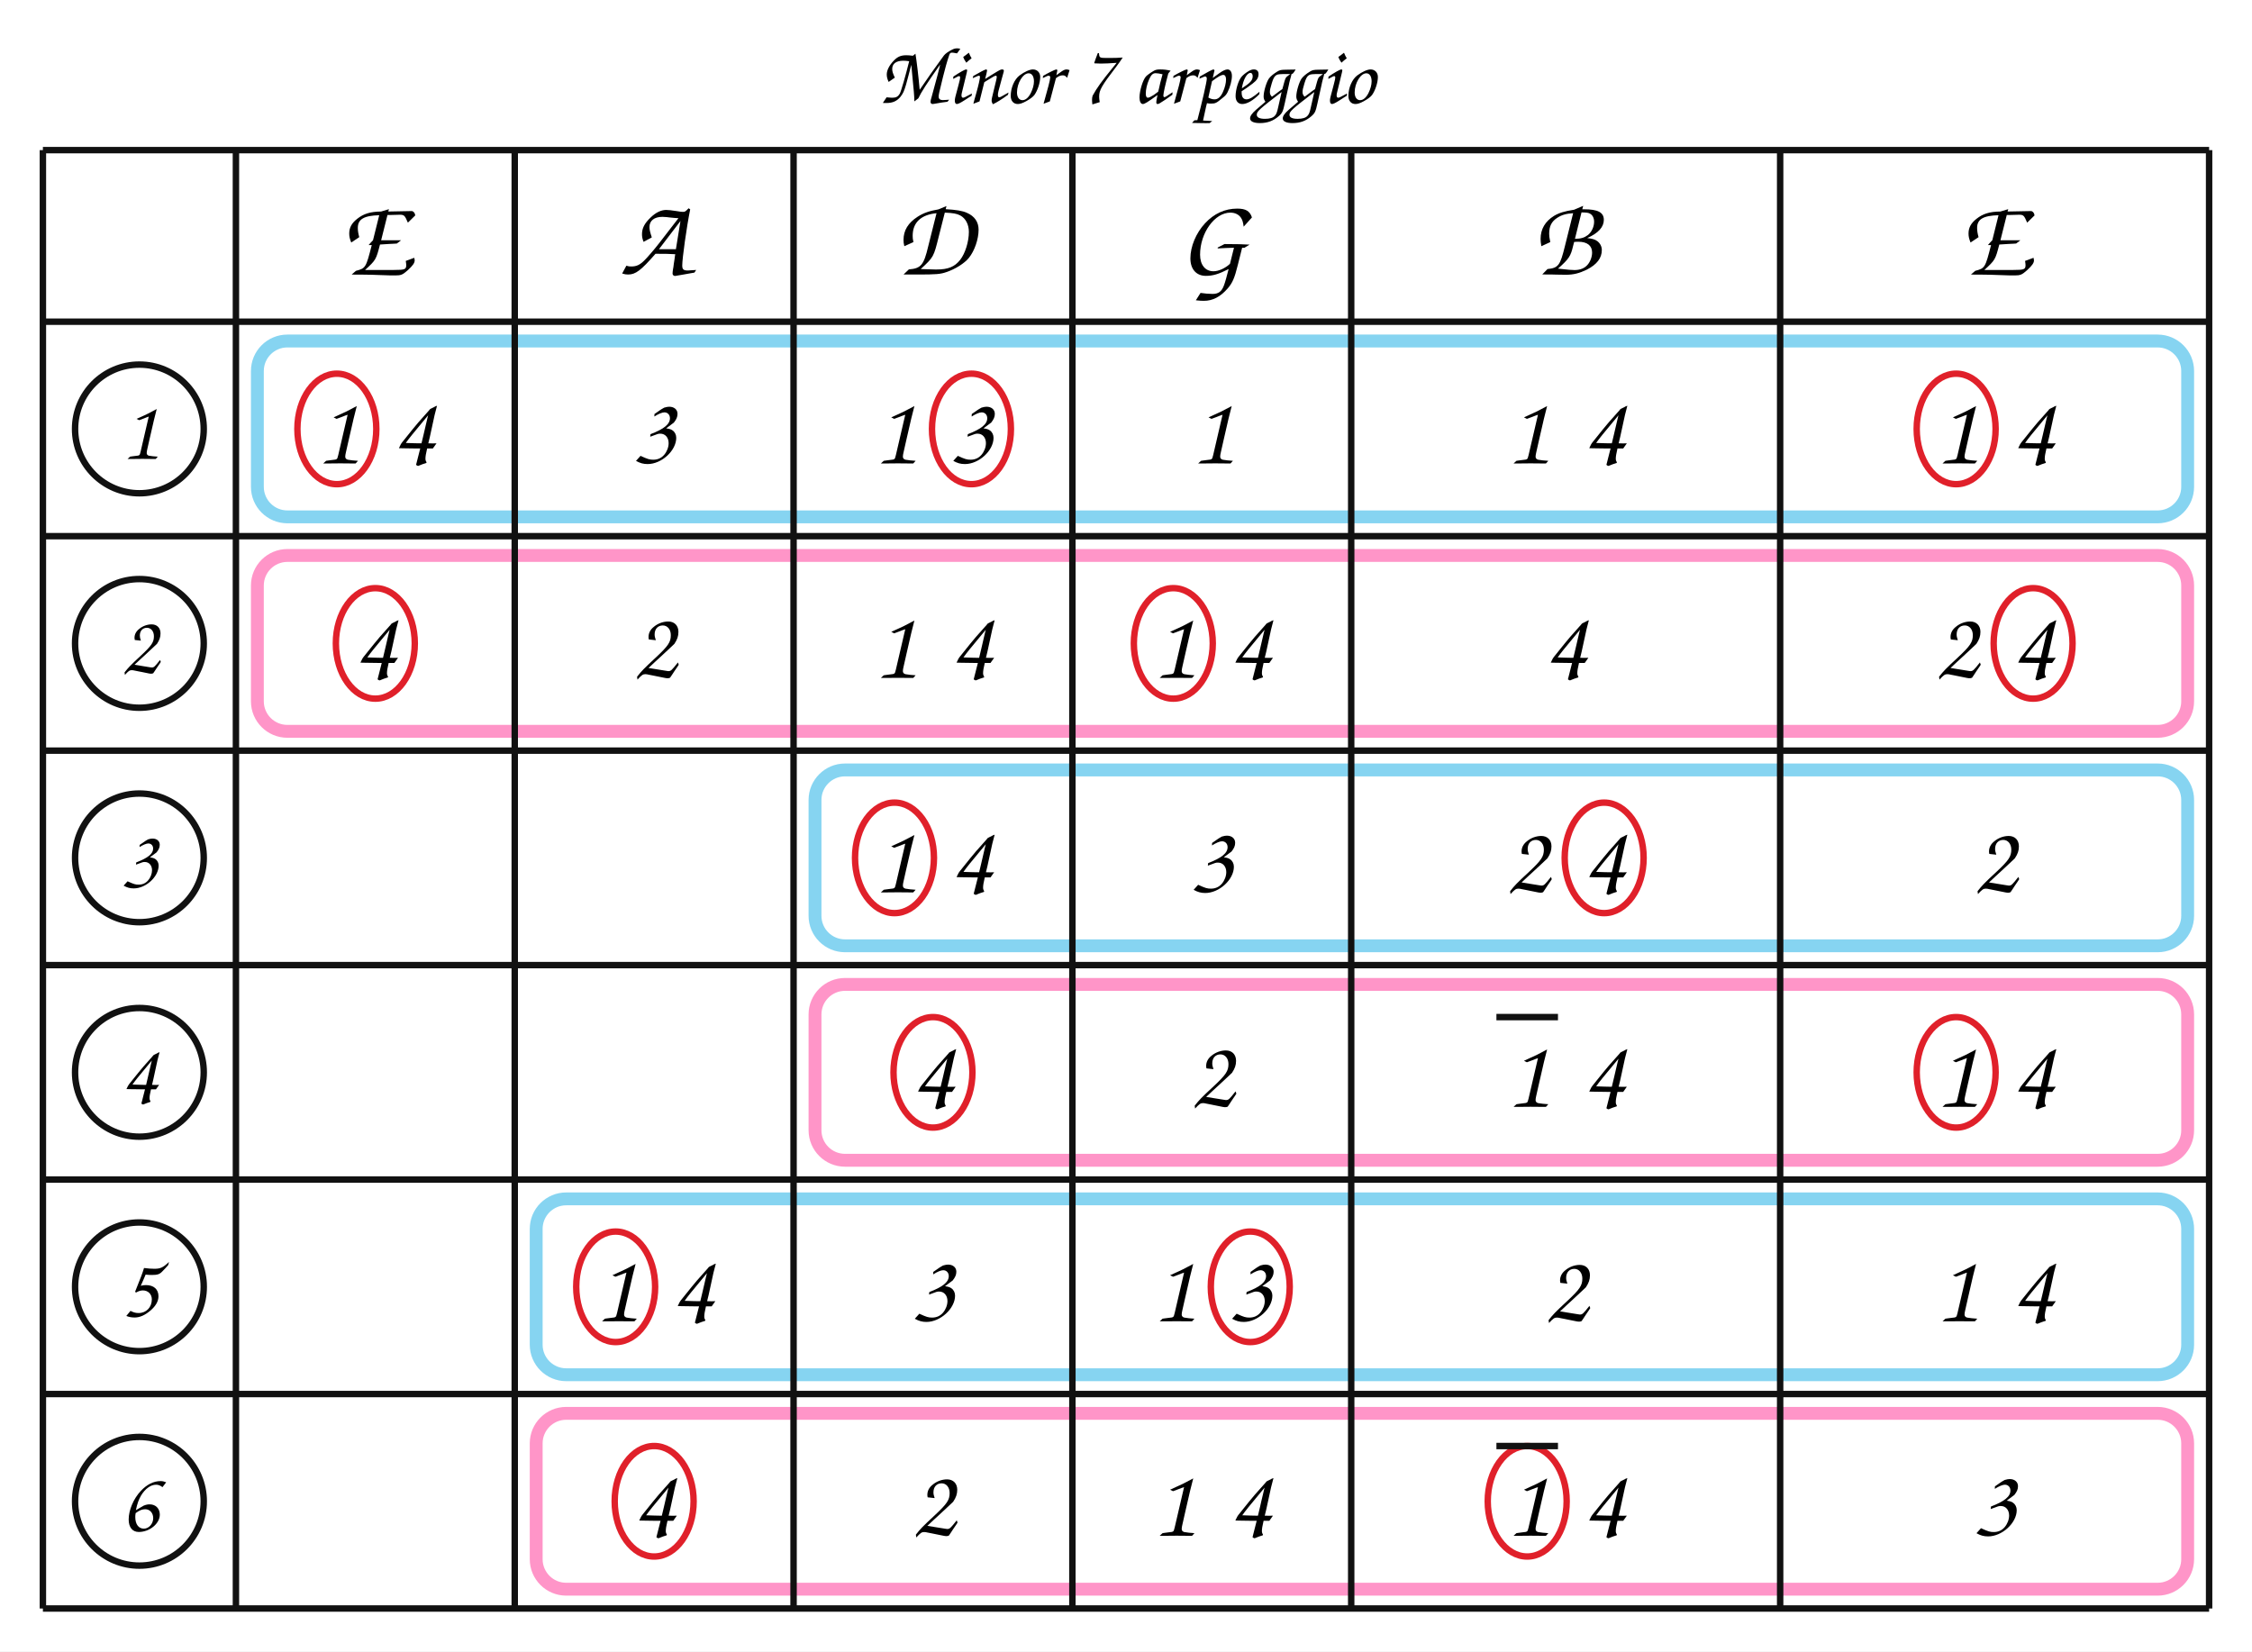
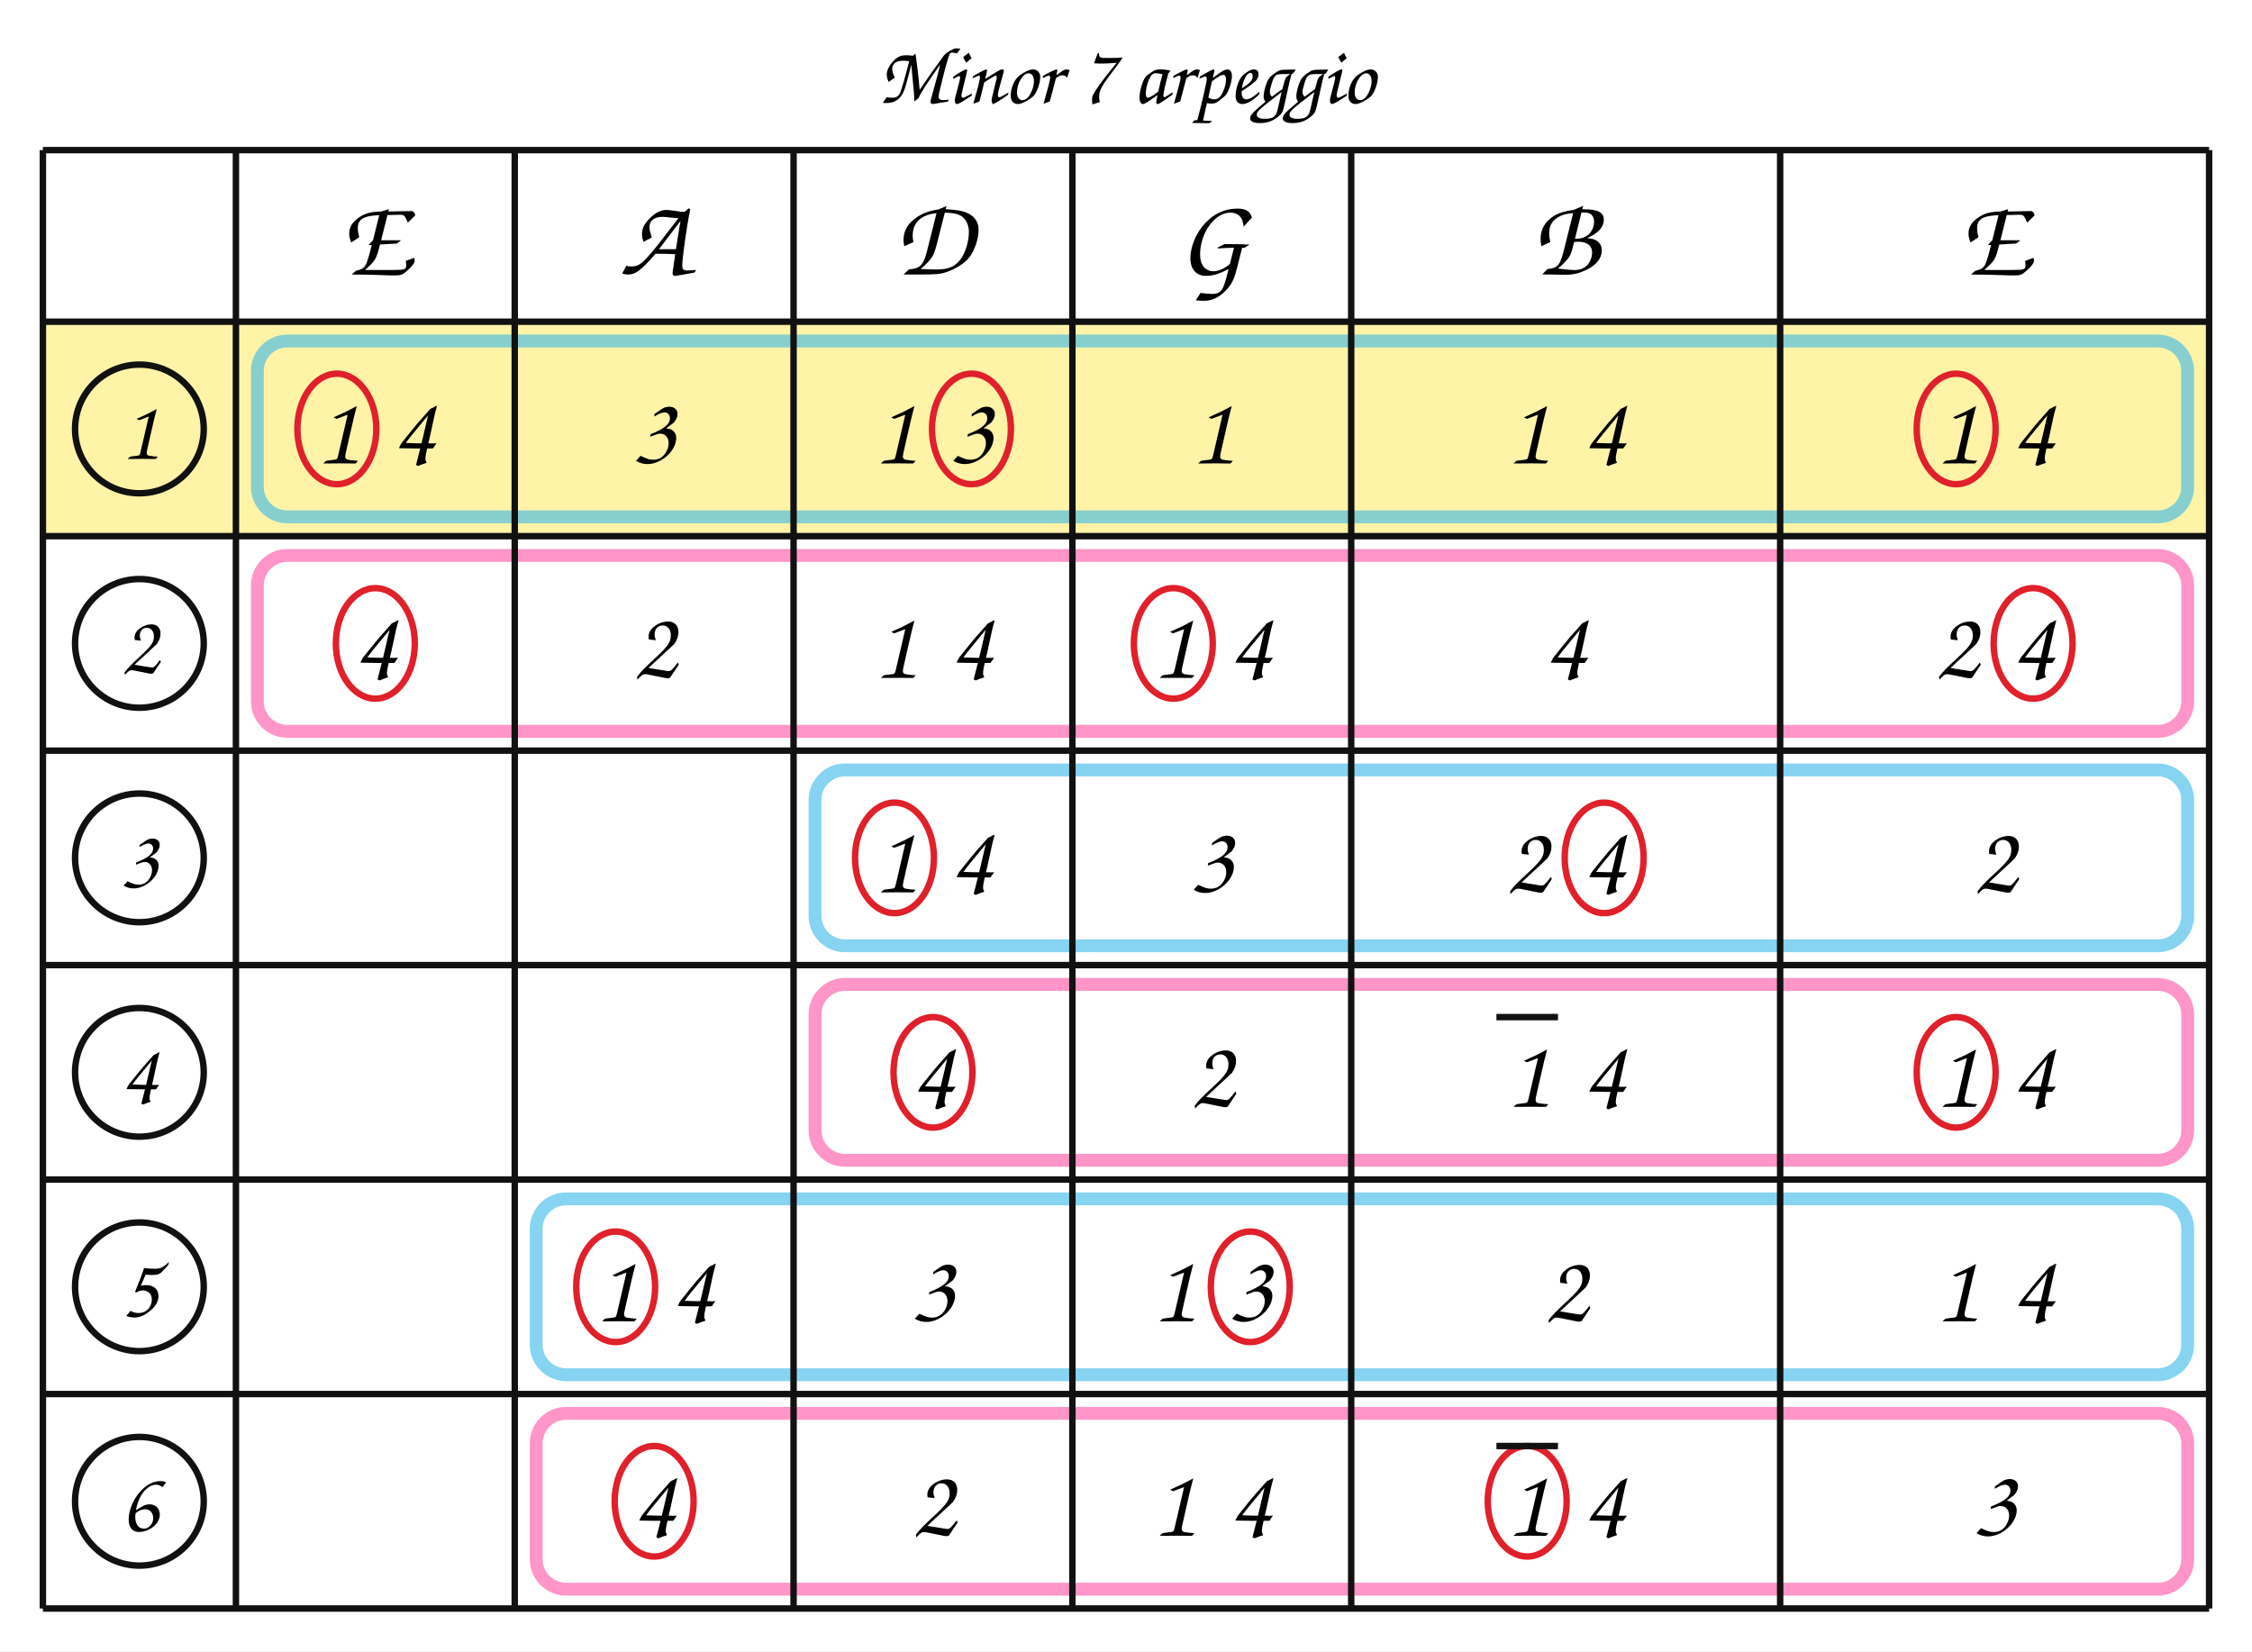
<svg xmlns="http://www.w3.org/2000/svg" viewBox="0 0 1050 770">
  <rect width="100%" height="100%" fill="#fff" />
  <text x="525" y="48" font-size="38" font-family="Segoe Print, Comic Sans MS, cursive" text-anchor="middle">Minor 7 arpeggio</text>
  <text x="175" y="128" font-size="52" font-family="Segoe Print, Comic Sans MS, cursive" text-anchor="middle">E</text>
  <text x="305" y="128" font-size="52" font-family="Segoe Print, Comic Sans MS, cursive" text-anchor="middle">A</text>
  <text x="435" y="128" font-size="52" font-family="Segoe Print, Comic Sans MS, cursive" text-anchor="middle">D</text>
  <text x="565" y="128" font-size="52" font-family="Segoe Print, Comic Sans MS, cursive" text-anchor="middle">G</text>
  <text x="730" y="128" font-size="52" font-family="Segoe Print, Comic Sans MS, cursive" text-anchor="middle">B</text>
  <text x="930" y="128" font-size="52" font-family="Segoe Print, Comic Sans MS, cursive" text-anchor="middle">E</text>
+   <rect x="20" y="150" width="1010" height="100" fill="#fff3a8" />
  <rect x="120" y="159" width="900" height="82" rx="14" fill="none" stroke="#35b8e8" stroke-width="6" opacity=".6" />
  <circle cx="65" cy="200" r="30" fill="none" stroke="#111" stroke-width="3" />
  <text x="65" y="214" font-size="40" font-family="Segoe Print, Comic Sans MS, cursive" text-anchor="middle">1</text>
  <text x="157.06" y="216.1" font-size="46" font-family="Segoe Print, Comic Sans MS, cursive" text-anchor="middle">1</text>
  <ellipse cx="157.06" cy="200" rx="18.4" ry="25.76" fill="none" stroke="#e0202a" stroke-width="3" />
  <text x="192.94" y="216.1" font-size="46" font-family="Segoe Print, Comic Sans MS, cursive" text-anchor="middle">4</text>
  <text x="305" y="216.1" font-size="46" font-family="Segoe Print, Comic Sans MS, cursive" text-anchor="middle">3</text>
  <text x="417.06" y="216.1" font-size="46" font-family="Segoe Print, Comic Sans MS, cursive" text-anchor="middle">1</text>
  <text x="452.94" y="216.1" font-size="46" font-family="Segoe Print, Comic Sans MS, cursive" text-anchor="middle">3</text>
  <ellipse cx="452.94" cy="200" rx="18.4" ry="25.76" fill="none" stroke="#e0202a" stroke-width="3" />
  <text x="565" y="216.1" font-size="46" font-family="Segoe Print, Comic Sans MS, cursive" text-anchor="middle">1</text>
  <text x="712.06" y="216.1" font-size="46" font-family="Segoe Print, Comic Sans MS, cursive" text-anchor="middle">1</text>
  <text x="747.94" y="216.1" font-size="46" font-family="Segoe Print, Comic Sans MS, cursive" text-anchor="middle">4</text>
  <text x="912.06" y="216.1" font-size="46" font-family="Segoe Print, Comic Sans MS, cursive" text-anchor="middle">1</text>
  <ellipse cx="912.06" cy="200" rx="18.4" ry="25.76" fill="none" stroke="#e0202a" stroke-width="3" />
  <text x="947.94" y="216.1" font-size="46" font-family="Segoe Print, Comic Sans MS, cursive" text-anchor="middle">4</text>
  <rect x="120" y="259" width="900" height="82" rx="14" fill="none" stroke="#ff4fa3" stroke-width="6" opacity=".6" />
  <circle cx="65" cy="300" r="30" fill="none" stroke="#111" stroke-width="3" />
  <text x="65" y="314" font-size="40" font-family="Segoe Print, Comic Sans MS, cursive" text-anchor="middle">2</text>
  <text x="175" y="316.1" font-size="46" font-family="Segoe Print, Comic Sans MS, cursive" text-anchor="middle">4</text>
  <ellipse cx="175" cy="300" rx="18.4" ry="25.76" fill="none" stroke="#e0202a" stroke-width="3" />
  <text x="305" y="316.1" font-size="46" font-family="Segoe Print, Comic Sans MS, cursive" text-anchor="middle">2</text>
  <text x="417.06" y="316.1" font-size="46" font-family="Segoe Print, Comic Sans MS, cursive" text-anchor="middle">1</text>
  <text x="452.94" y="316.1" font-size="46" font-family="Segoe Print, Comic Sans MS, cursive" text-anchor="middle">4</text>
  <text x="547.06" y="316.1" font-size="46" font-family="Segoe Print, Comic Sans MS, cursive" text-anchor="middle">1</text>
  <ellipse cx="547.06" cy="300" rx="18.4" ry="25.76" fill="none" stroke="#e0202a" stroke-width="3" />
  <text x="582.94" y="316.1" font-size="46" font-family="Segoe Print, Comic Sans MS, cursive" text-anchor="middle">4</text>
  <text x="730" y="316.1" font-size="46" font-family="Segoe Print, Comic Sans MS, cursive" text-anchor="middle">4</text>
  <text x="912.06" y="316.1" font-size="46" font-family="Segoe Print, Comic Sans MS, cursive" text-anchor="middle">2</text>
  <text x="947.94" y="316.1" font-size="46" font-family="Segoe Print, Comic Sans MS, cursive" text-anchor="middle">4</text>
  <ellipse cx="947.94" cy="300" rx="18.4" ry="25.76" fill="none" stroke="#e0202a" stroke-width="3" />
  <rect x="380" y="359" width="640" height="82" rx="14" fill="none" stroke="#35b8e8" stroke-width="6" opacity=".6" />
  <circle cx="65" cy="400" r="30" fill="none" stroke="#111" stroke-width="3" />
  <text x="65" y="414" font-size="40" font-family="Segoe Print, Comic Sans MS, cursive" text-anchor="middle">3</text>
  <text x="417.06" y="416.1" font-size="46" font-family="Segoe Print, Comic Sans MS, cursive" text-anchor="middle">1</text>
  <ellipse cx="417.06" cy="400" rx="18.4" ry="25.76" fill="none" stroke="#e0202a" stroke-width="3" />
  <text x="452.94" y="416.1" font-size="46" font-family="Segoe Print, Comic Sans MS, cursive" text-anchor="middle">4</text>
  <text x="565" y="416.1" font-size="46" font-family="Segoe Print, Comic Sans MS, cursive" text-anchor="middle">3</text>
  <text x="712.06" y="416.1" font-size="46" font-family="Segoe Print, Comic Sans MS, cursive" text-anchor="middle">2</text>
  <text x="747.94" y="416.1" font-size="46" font-family="Segoe Print, Comic Sans MS, cursive" text-anchor="middle">4</text>
  <ellipse cx="747.94" cy="400" rx="18.4" ry="25.76" fill="none" stroke="#e0202a" stroke-width="3" />
  <text x="930" y="416.1" font-size="46" font-family="Segoe Print, Comic Sans MS, cursive" text-anchor="middle">2</text>
  <rect x="380" y="459" width="640" height="82" rx="14" fill="none" stroke="#ff4fa3" stroke-width="6" opacity=".6" />
  <circle cx="65" cy="500" r="30" fill="none" stroke="#111" stroke-width="3" />
  <text x="65" y="514" font-size="40" font-family="Segoe Print, Comic Sans MS, cursive" text-anchor="middle">4</text>
  <text x="435" y="516.1" font-size="46" font-family="Segoe Print, Comic Sans MS, cursive" text-anchor="middle">4</text>
  <ellipse cx="435" cy="500" rx="18.4" ry="25.76" fill="none" stroke="#e0202a" stroke-width="3" />
  <text x="565" y="516.1" font-size="46" font-family="Segoe Print, Comic Sans MS, cursive" text-anchor="middle">2</text>
  <text x="712.06" y="516.1" font-size="46" font-family="Segoe Print, Comic Sans MS, cursive" text-anchor="middle">1</text>
  <line x1="697.708" x2="726.412" y1="474.24" y2="474.24" stroke="#111" stroke-width="3" />
  <text x="747.94" y="516.1" font-size="46" font-family="Segoe Print, Comic Sans MS, cursive" text-anchor="middle">4</text>
  <text x="912.06" y="516.1" font-size="46" font-family="Segoe Print, Comic Sans MS, cursive" text-anchor="middle">1</text>
  <ellipse cx="912.06" cy="500" rx="18.4" ry="25.76" fill="none" stroke="#e0202a" stroke-width="3" />
  <text x="947.94" y="516.1" font-size="46" font-family="Segoe Print, Comic Sans MS, cursive" text-anchor="middle">4</text>
  <rect x="250" y="559" width="770" height="82" rx="14" fill="none" stroke="#35b8e8" stroke-width="6" opacity=".6" />
  <circle cx="65" cy="600" r="30" fill="none" stroke="#111" stroke-width="3" />
  <text x="65" y="614" font-size="40" font-family="Segoe Print, Comic Sans MS, cursive" text-anchor="middle">5</text>
  <text x="287.06" y="616.1" font-size="46" font-family="Segoe Print, Comic Sans MS, cursive" text-anchor="middle">1</text>
  <ellipse cx="287.06" cy="600" rx="18.4" ry="25.76" fill="none" stroke="#e0202a" stroke-width="3" />
  <text x="322.94" y="616.1" font-size="46" font-family="Segoe Print, Comic Sans MS, cursive" text-anchor="middle">4</text>
  <text x="435" y="616.1" font-size="46" font-family="Segoe Print, Comic Sans MS, cursive" text-anchor="middle">3</text>
  <text x="547.06" y="616.1" font-size="46" font-family="Segoe Print, Comic Sans MS, cursive" text-anchor="middle">1</text>
  <text x="582.94" y="616.1" font-size="46" font-family="Segoe Print, Comic Sans MS, cursive" text-anchor="middle">3</text>
  <ellipse cx="582.94" cy="600" rx="18.4" ry="25.76" fill="none" stroke="#e0202a" stroke-width="3" />
  <text x="730" y="616.1" font-size="46" font-family="Segoe Print, Comic Sans MS, cursive" text-anchor="middle">2</text>
  <text x="912.06" y="616.1" font-size="46" font-family="Segoe Print, Comic Sans MS, cursive" text-anchor="middle">1</text>
  <text x="947.94" y="616.1" font-size="46" font-family="Segoe Print, Comic Sans MS, cursive" text-anchor="middle">4</text>
  <rect x="250" y="659" width="770" height="82" rx="14" fill="none" stroke="#ff4fa3" stroke-width="6" opacity=".6" />
  <circle cx="65" cy="700" r="30" fill="none" stroke="#111" stroke-width="3" />
  <text x="65" y="714" font-size="40" font-family="Segoe Print, Comic Sans MS, cursive" text-anchor="middle">6</text>
  <text x="305" y="716.1" font-size="46" font-family="Segoe Print, Comic Sans MS, cursive" text-anchor="middle">4</text>
  <ellipse cx="305" cy="700" rx="18.4" ry="25.76" fill="none" stroke="#e0202a" stroke-width="3" />
  <text x="435" y="716.1" font-size="46" font-family="Segoe Print, Comic Sans MS, cursive" text-anchor="middle">2</text>
  <text x="547.06" y="716.1" font-size="46" font-family="Segoe Print, Comic Sans MS, cursive" text-anchor="middle">1</text>
  <text x="582.94" y="716.1" font-size="46" font-family="Segoe Print, Comic Sans MS, cursive" text-anchor="middle">4</text>
  <text x="712.06" y="716.1" font-size="46" font-family="Segoe Print, Comic Sans MS, cursive" text-anchor="middle">1</text>
  <ellipse cx="712.06" cy="700" rx="18.4" ry="25.76" fill="none" stroke="#e0202a" stroke-width="3" />
  <line x1="697.708" x2="726.412" y1="674.24" y2="674.24" stroke="#111" stroke-width="3" />
  <text x="747.94" y="716.1" font-size="46" font-family="Segoe Print, Comic Sans MS, cursive" text-anchor="middle">4</text>
  <text x="930" y="716.1" font-size="46" font-family="Segoe Print, Comic Sans MS, cursive" text-anchor="middle">3</text>
  <line x1="20" x2="1030" y1="70" y2="70" stroke="#111" stroke-width="3" />
  <line x1="20" x2="1030" y1="150" y2="150" stroke="#111" stroke-width="3" />
  <line x1="20" x2="1030" y1="250" y2="250" stroke="#111" stroke-width="3" />
  <line x1="20" x2="1030" y1="350" y2="350" stroke="#111" stroke-width="3" />
  <line x1="20" x2="1030" y1="450" y2="450" stroke="#111" stroke-width="3" />
  <line x1="20" x2="1030" y1="550" y2="550" stroke="#111" stroke-width="3" />
  <line x1="20" x2="1030" y1="650" y2="650" stroke="#111" stroke-width="3" />
  <line x1="20" x2="1030" y1="750" y2="750" stroke="#111" stroke-width="3" />
  <line x1="20" x2="20" y1="70" y2="750" stroke="#111" stroke-width="3" />
  <line x1="110" x2="110" y1="70" y2="750" stroke="#111" stroke-width="3" />
  <line x1="240" x2="240" y1="70" y2="750" stroke="#111" stroke-width="3" />
  <line x1="370" x2="370" y1="70" y2="750" stroke="#111" stroke-width="3" />
  <line x1="500" x2="500" y1="70" y2="750" stroke="#111" stroke-width="3" />
  <line x1="630" x2="630" y1="70" y2="750" stroke="#111" stroke-width="3" />
  <line x1="830" x2="830" y1="70" y2="750" stroke="#111" stroke-width="3" />
  <line x1="1030" x2="1030" y1="70" y2="750" stroke="#111" stroke-width="3" />
</svg>
